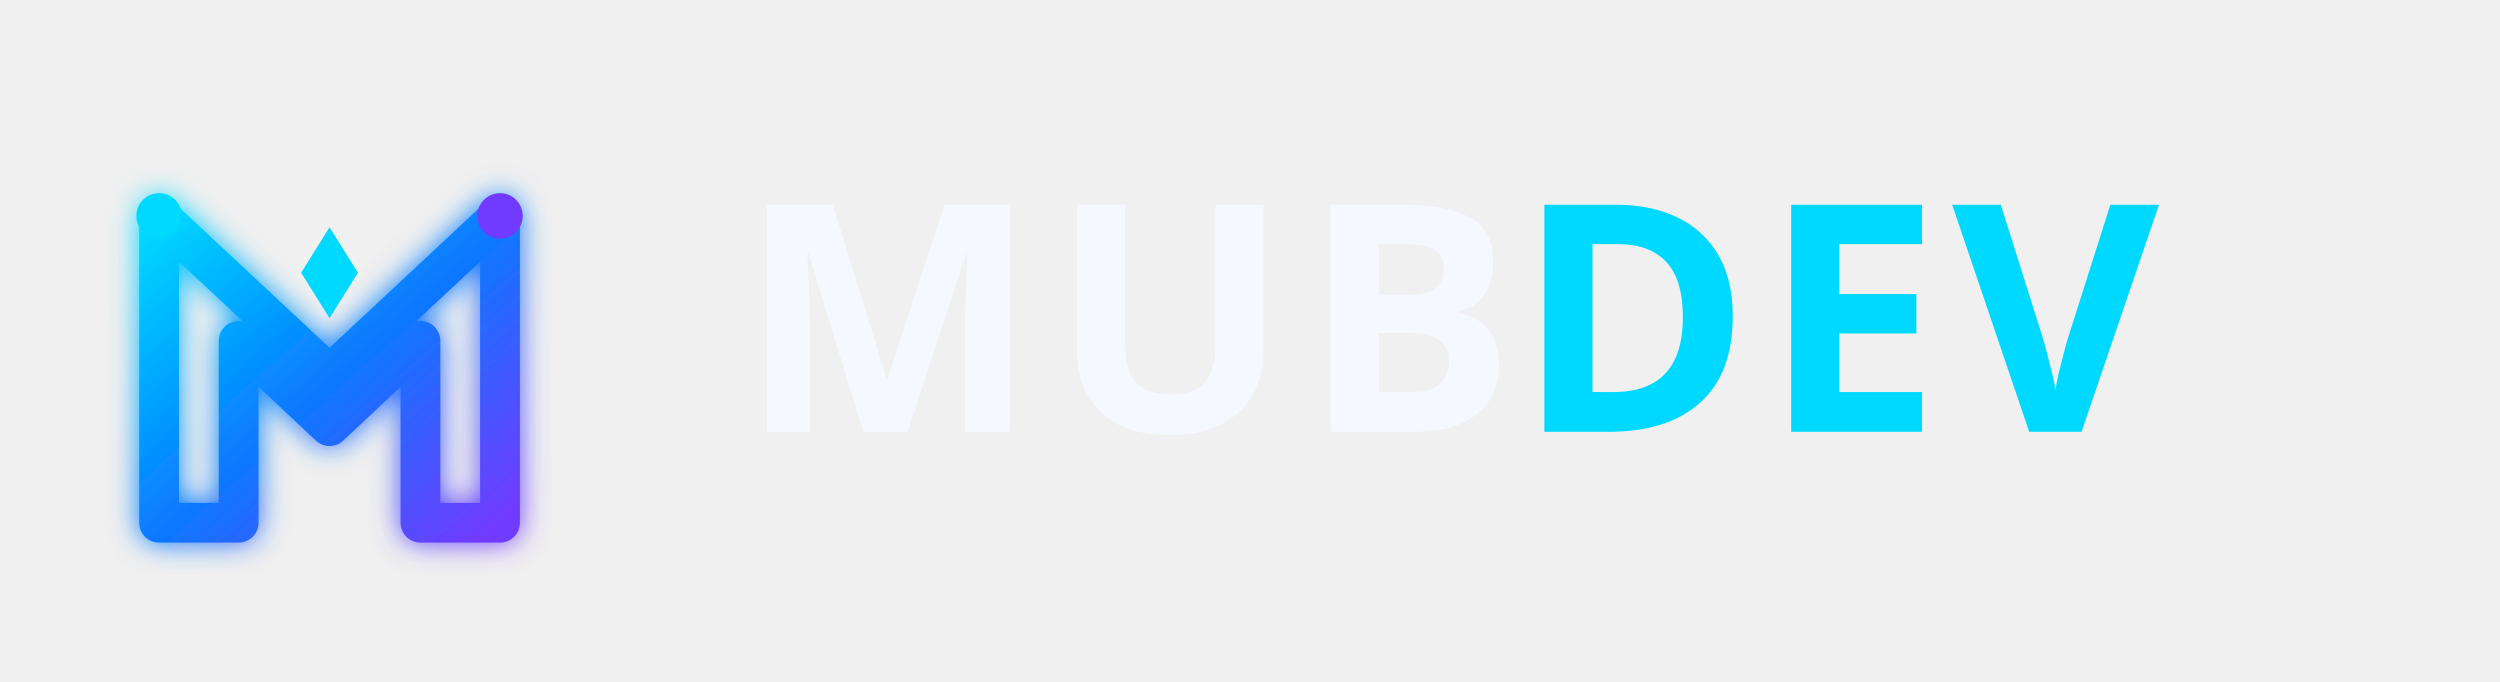
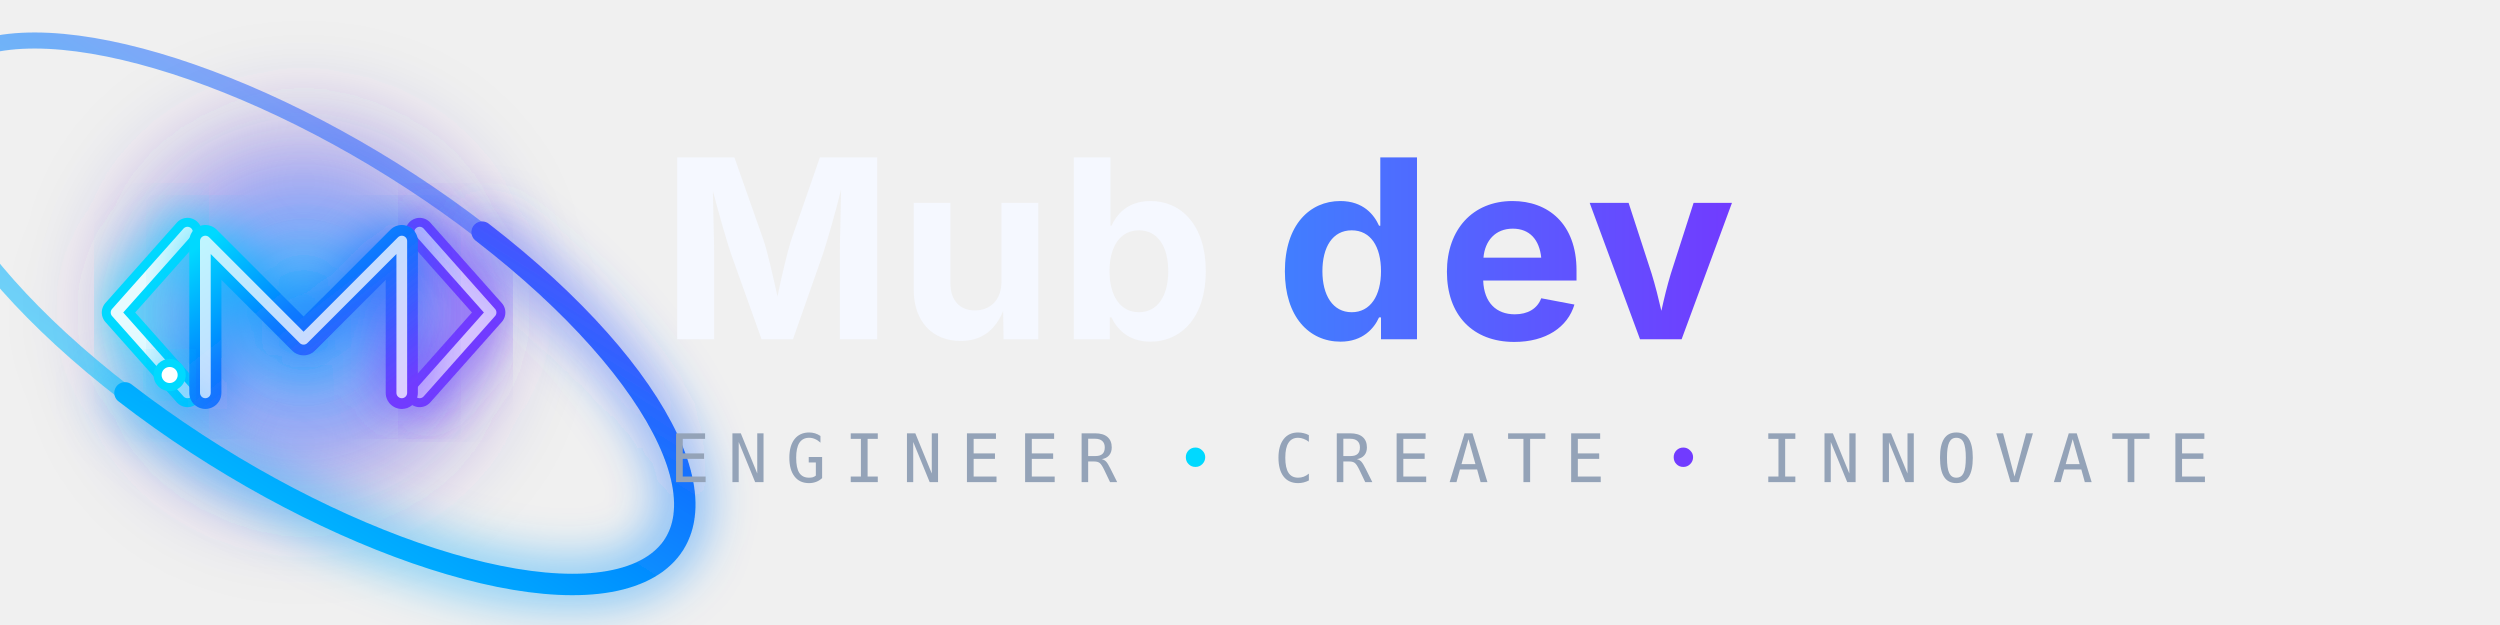
- <svg xmlns="http://www.w3.org/2000/svg" width="220" height="60" viewBox="0 0 220 60" fill="none">
+ <svg xmlns="http://www.w3.org/2000/svg" width="280" height="70" viewBox="0 0 280 70" fill="none">
  <defs>
-     <linearGradient id="logo-emblem-grad" x1="0%" y1="0%" x2="100%" y2="100%">
+     <radialGradient id="mub-sphere-grad" cx="50%" cy="50%" r="50%">
+       <stop offset="0%" stop-color="#00D9FF" stop-opacity="0.85" />
+       <stop offset="35%" stop-color="#087BFF" stop-opacity="0.65" />
+       <stop offset="70%" stop-color="#713BFF" stop-opacity="0.45" />
+       <stop offset="100%" stop-color="#020817" stop-opacity="0" />
+     </radialGradient>
+     <linearGradient id="mub-m-grad" x1="0%" y1="0%" x2="100%" y2="100%">
      <stop offset="0%" stop-color="#00D9FF" />
-       <stop offset="50%" stop-color="#087BFF" />
+       <stop offset="45%" stop-color="#087BFF" />
      <stop offset="100%" stop-color="#713BFF" />
    </linearGradient>
-     <filter id="logo-glow" x="-20%" y="-20%" width="140%" height="140%">
-       <feGaussianBlur stdDeviation="2.5" result="blur" />
-       <feComposite in="SourceGraphic" in2="blur" operator="over" />
+     <linearGradient id="mub-dev-grad" x1="0%" y1="0%" x2="100%" y2="0%">
+       <stop offset="0%" stop-color="#00D9FF" />
+       <stop offset="100%" stop-color="#713BFF" />
+     </linearGradient>
+     <linearGradient id="mub-orbit-grad" x1="0%" y1="100%" x2="100%" y2="0%">
+       <stop offset="0%" stop-color="#00D9FF" />
+       <stop offset="60%" stop-color="#087BFF" />
+       <stop offset="100%" stop-color="#713BFF" />
+     </linearGradient>
+     <filter id="mub-neon-glow" x="-30%" y="-30%" width="160%" height="160%">
+       <feGaussianBlur stdDeviation="3" result="blur" />
+       <feMerge>
+         <feMergeNode in="blur" />
+         <feMergeNode in="SourceGraphic" />
+       </feMerge>
+     </filter>
+     <filter id="mub-sphere-blur" x="-20%" y="-20%" width="140%" height="140%">
+       <feGaussianBlur stdDeviation="5" />
    </filter>
  </defs>
-   <g transform="translate(4, 5) scale(0.5)">
-     <polygon points="20,82 20,28 50,56 80,28 80,82 66,82 66,50 50,65 34,50 34,82" fill="none" stroke="url(#logo-emblem-grad)" stroke-width="7" stroke-linejoin="round" stroke-linecap="round" filter="url(#logo-glow)" />
-     <polygon points="50,30 55,38 50,46 45,38" fill="#00D9FF" />
-     <circle cx="20" cy="28" r="4" fill="#00D9FF" />
-     <circle cx="80" cy="28" r="4" fill="#713BFF" />
+   <g transform="translate(4, 5)">
+     <circle cx="30" cy="30" r="24" fill="url(#mub-sphere-grad)" filter="url(#mub-sphere-blur)" />
+     <path d="M 10 39 A 26 10 32 0 1 50 21" fill="none" stroke="url(#mub-orbit-grad)" stroke-width="1.8" stroke-linecap="round" opacity="0.55" />
+     <path d="M 17 21 L 9 30 L 17 39" fill="none" stroke="#00D9FF" stroke-width="3.2" stroke-linecap="round" stroke-linejoin="round" filter="url(#mub-neon-glow)" />
+     <path d="M 17 21 L 9 30 L 17 39" fill="none" stroke="#FFFFFF" stroke-width="1.2" stroke-linecap="round" stroke-linejoin="round" opacity="0.9" />
+     <path d="M 43 21 L 51 30 L 43 39" fill="none" stroke="#713BFF" stroke-width="3.2" stroke-linecap="round" stroke-linejoin="round" filter="url(#mub-neon-glow)" />
+     <path d="M 43 21 L 51 30 L 43 39" fill="none" stroke="#E0D0FF" stroke-width="1.2" stroke-linecap="round" stroke-linejoin="round" opacity="0.9" />
+     <path d="M 19 39 L 19 22 L 30 33 L 41 22 L 41 39" fill="none" stroke="url(#mub-m-grad)" stroke-width="3.6" stroke-linecap="round" stroke-linejoin="round" filter="url(#mub-neon-glow)" />
+     <path d="M 19 39 L 19 22 L 30 33 L 41 22 L 41 39" fill="none" stroke="#FFFFFF" stroke-width="1.2" stroke-linecap="round" stroke-linejoin="round" opacity="0.75" />
+     <path d="M 50 21 A 26 10 32 0 1 10 39" fill="none" stroke="url(#mub-orbit-grad)" stroke-width="2.4" stroke-linecap="round" filter="url(#mub-neon-glow)" />
+     <circle cx="15" cy="37" r="1.8" fill="#00D9FF" filter="url(#mub-neon-glow)" />
+     <circle cx="15" cy="37" r="0.9" fill="#FFFFFF" />
  </g>
-   <text x="65" y="38" font-family="'Space Grotesk', sans-serif" font-weight="700" font-size="28" fill="#F5F8FF" letter-spacing="1">MUB<tspan fill="#00D9FF" filter="url(#logo-glow)">DEV</tspan>
-   </text>
+   <g transform="translate(74, 38)">
+     <text font-family="'Space Grotesk', -apple-system, sans-serif" font-weight="700" font-size="28" letter-spacing="0.5">
+       <tspan fill="#F5F8FF">Mub</tspan>
+       <tspan fill="url(#mub-dev-grad)" filter="url(#mub-neon-glow)">dev</tspan>
+     </text>
+   </g>
+   <g transform="translate(75, 54)">
+     <text font-family="'JetBrains Mono', 'Fira Code', monospace" font-weight="500" font-size="7.5" fill="#94A3B8" letter-spacing="2">
+       ENGINEER <tspan fill="#00D9FF">•</tspan> CREATE <tspan fill="#713BFF">•</tspan> INNOVATE
+     </text>
+   </g>
</svg>
